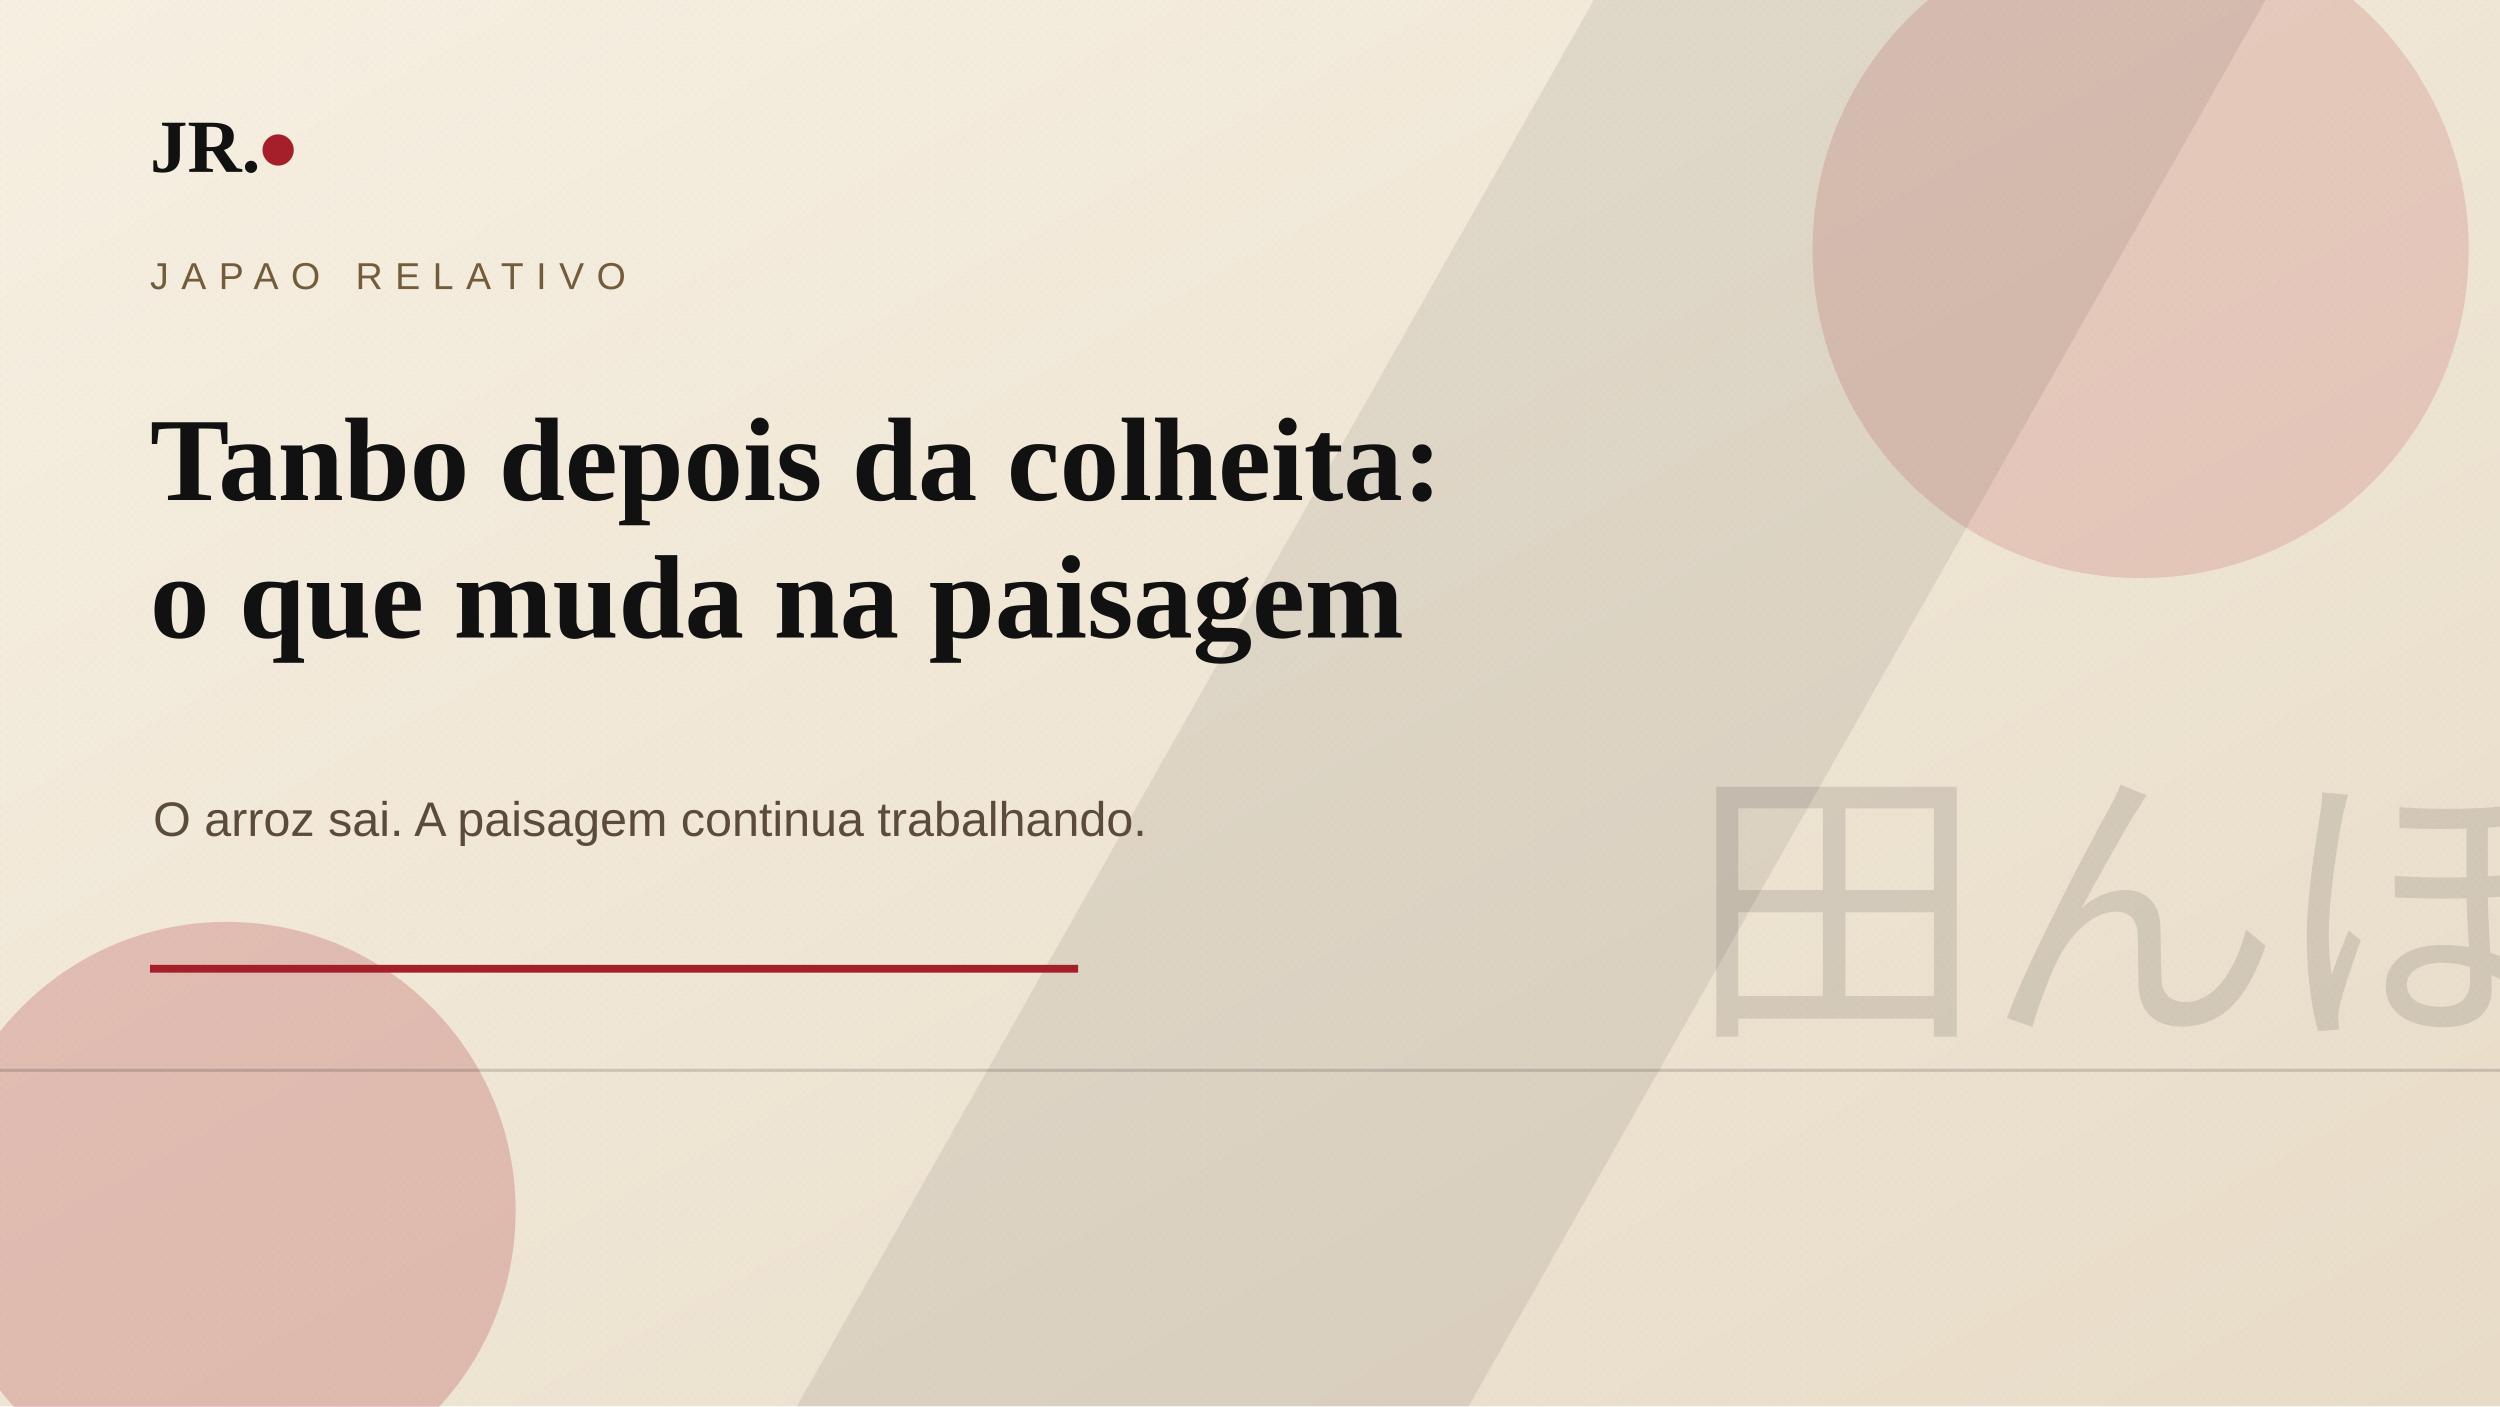
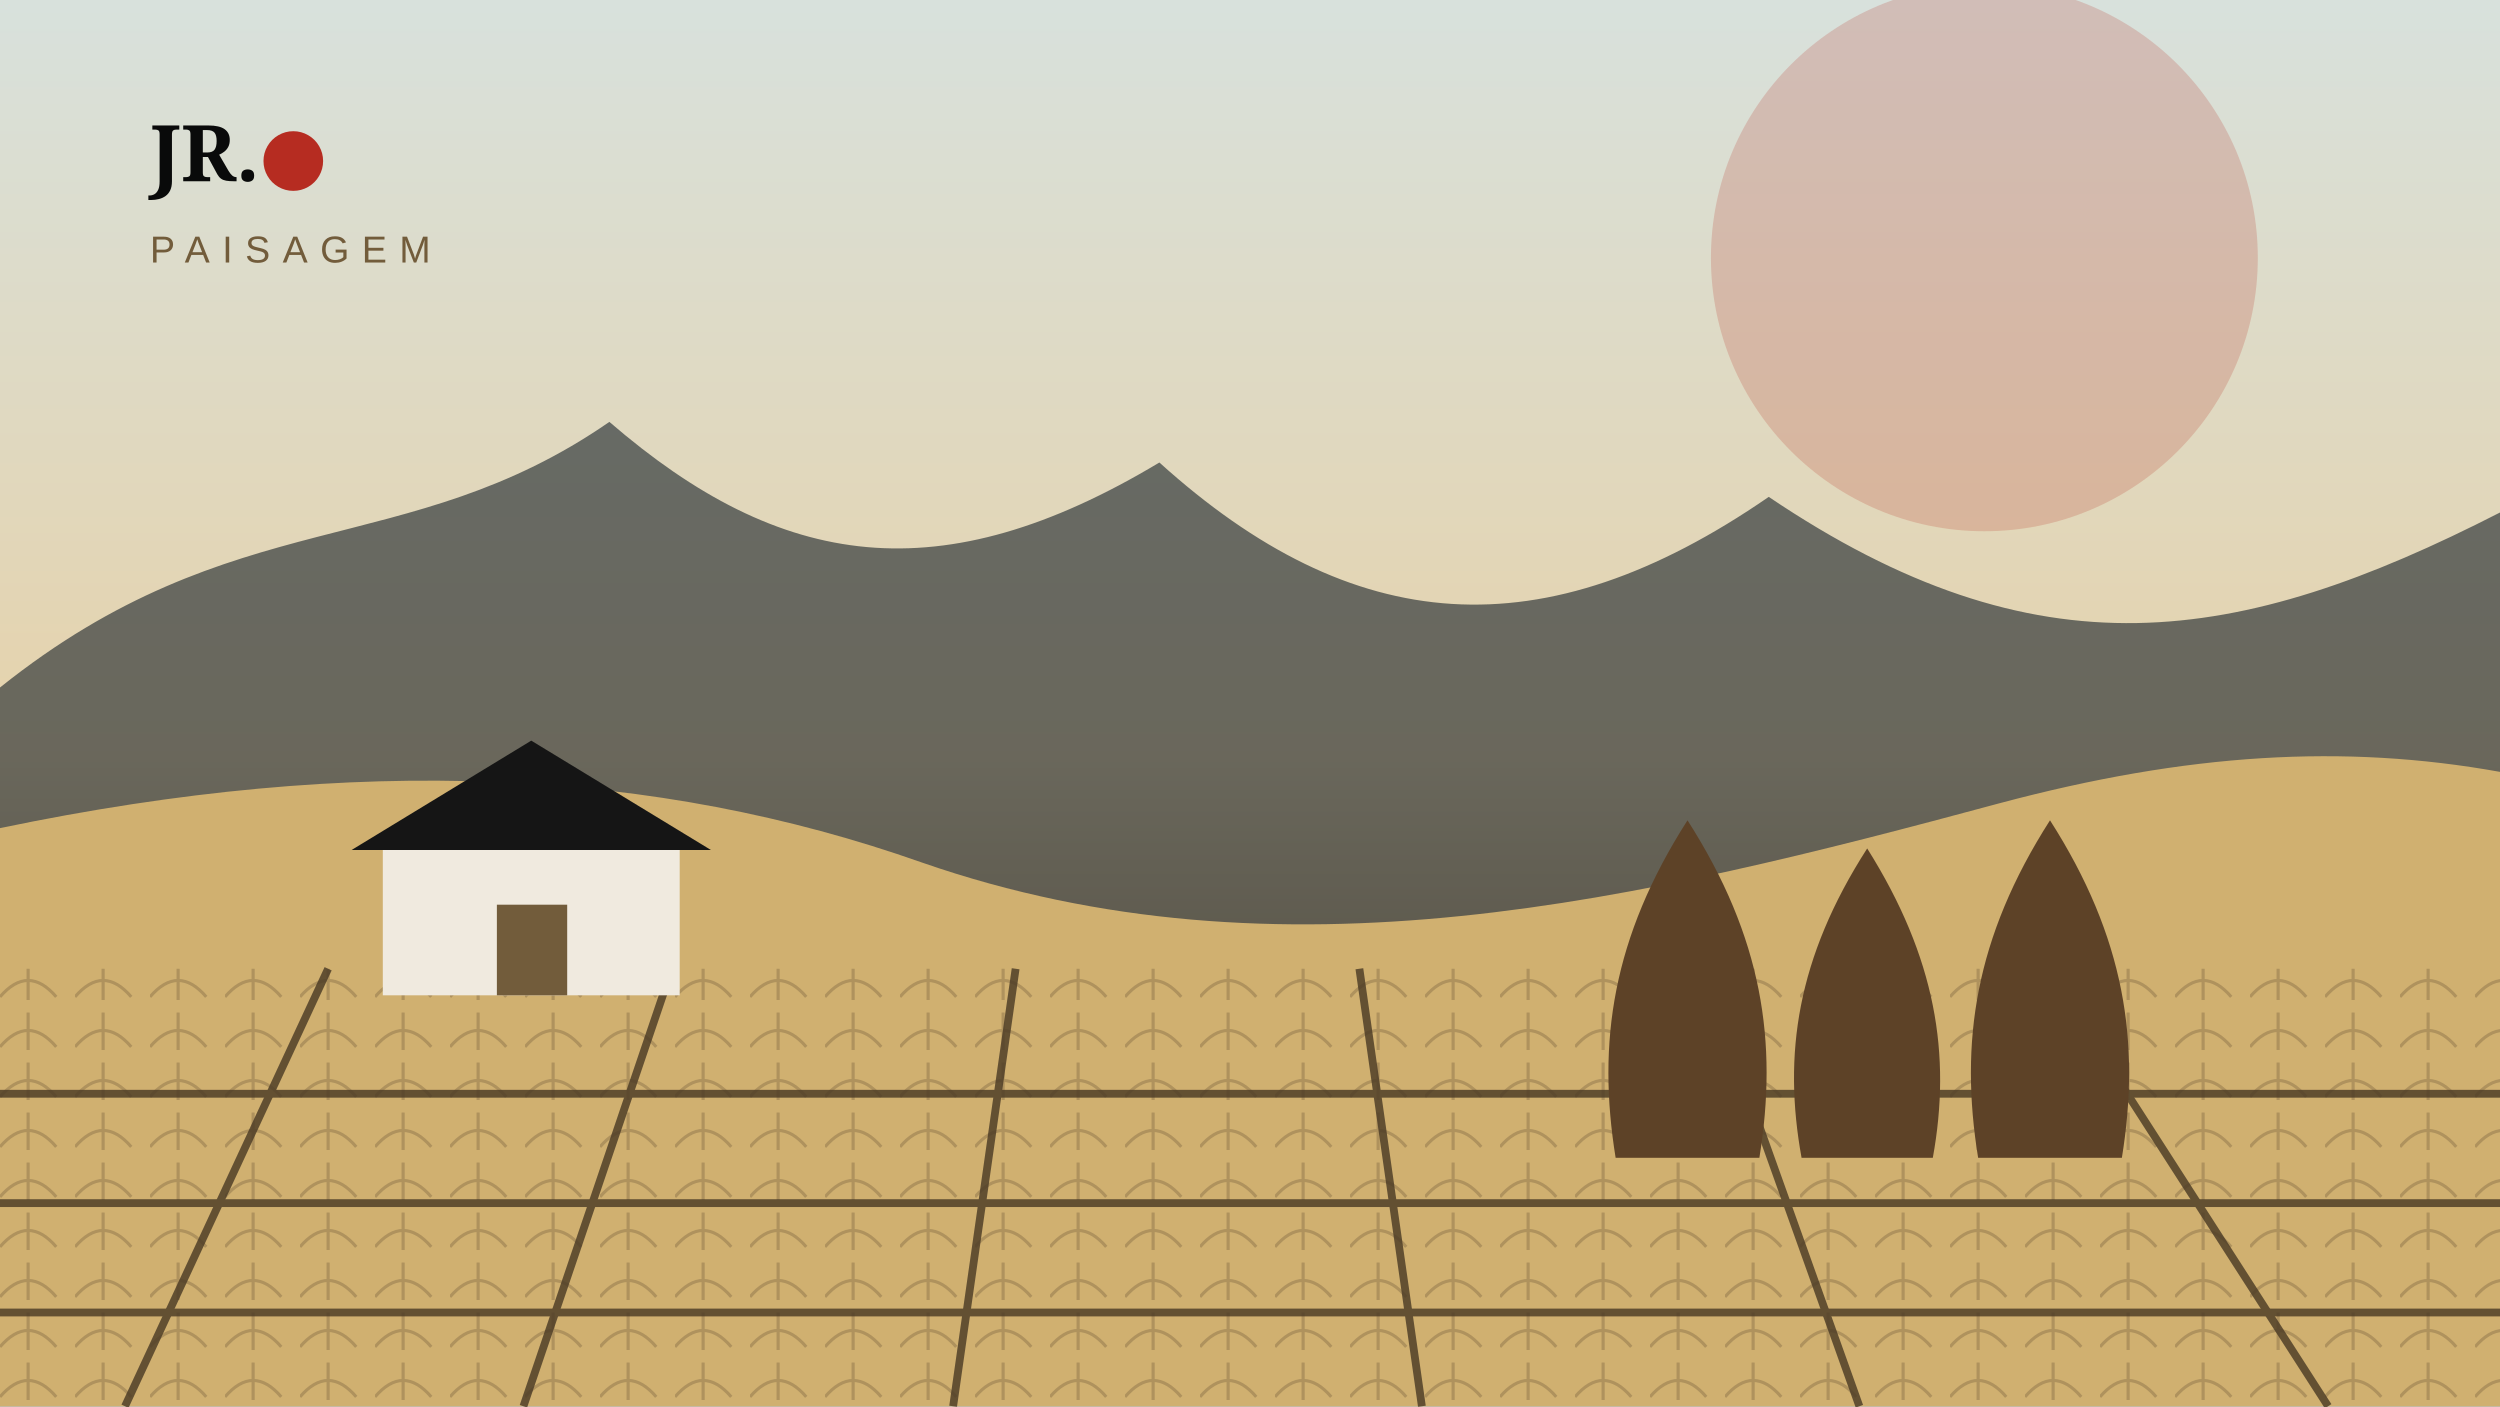
<svg xmlns="http://www.w3.org/2000/svg" viewBox="0 0 1600 900" role="img" aria-labelledby="title desc">
  <defs>
-     <linearGradient id="paper" x1="0" x2="1" y1="0" y2="1">
-       <stop offset="0" stop-color="#f6efe1" />
-       <stop offset="1" stop-color="#e8dcc8" />
+     <linearGradient id="sky" x1="0" x2="0" y1="0" y2="1">
+       <stop offset="0" stop-color="#d8e1dc" />
+       <stop offset=".54" stop-color="#e6d2aa" />
+       <stop offset="1" stop-color="#8a6b40" />
    </linearGradient>
-     <pattern id="grain" width="6" height="6" patternUnits="userSpaceOnUse">
-       <path d="M0 0h1v1H0zM4 3h1v1H4z" fill="#1a1713" opacity=".06" />
+     <pattern id="straw" width="48" height="32" patternUnits="userSpaceOnUse">
+       <path d="M0 30c12-14 24-14 36 0M18 32V8" stroke="#725c3b" stroke-width="2" opacity=".42" fill="none" />
    </pattern>
  </defs>
-   <rect width="1600" height="900" fill="url(#paper)" />
-   <rect width="1600" height="900" fill="url(#grain)" opacity=".38" />
-   <circle cx="1370" cy="160" r="210" fill="#a51f2b" opacity=".15" />
-   <circle cx="145" cy="775" r="185" fill="#a51f2b" opacity=".22" />
-   <path d="M1020 0h430L940 900H510z" fill="#111" opacity=".08" />
-   <path d="M0 685h1600" stroke="#101010" stroke-opacity=".16" stroke-width="2" />
-   <text x="96" y="110" font-family="Georgia, 'Times New Roman', serif" font-size="48" font-weight="700" fill="#111">JR.</text>
-   <circle cx="178" cy="96" r="10" fill="#a51f2b" />
-   <text x="96" y="185" font-family="Arial, sans-serif" font-size="24" letter-spacing="8" fill="#725c3b">JAPAO RELATIVO</text>
-   <text x="96" y="320" font-family="Georgia, 'Times New Roman', serif" font-size="76" font-weight="700" fill="#111">
-     <tspan x="96" dy="0">Tanbo depois da colheita:</tspan>
-     <tspan x="96" dy="88">o que muda na paisagem</tspan>
+   <rect width="1600" height="900" fill="url(#sky)" />
+   <circle cx="1270" cy="165" r="175" fill="#b62c21" opacity=".2" />
+   <path d="M0 440c150-120 260-80 390-170 110 95 212 110 352 26 124 112 245 122 390 22 172 116 300 96 468 10v572H0z" fill="#101a22" opacity=".58" />
+   <path d="M0 530c230-48 420-38 590 22 230 80 460 24 690-38 120-32 220-38 320-20v406H0z" fill="#d0b070" />
+   <rect y="620" width="1600" height="280" fill="url(#straw)" opacity=".85" />
+   <g stroke="#4b3b25" stroke-width="5" opacity=".82">
+     <path d="M0 700h1600M0 770h1600M0 840h1600" />
+     <path d="M210 620 80 900M430 620 335 900M650 620 610 900M870 620 910 900M1090 620 1190 900M1310 620 1490 900" />
+   </g>
+   <g transform="translate(1010 525)" fill="#5d4227">
+     <path d="M70 0c-48 75-58 142-46 216h92C128 142 118 75 70 0z" />
+     <path d="M185 18c-45 70-54 132-42 198h84c12-66 2-128-42-198z" />
+     <path d="M302 0c-48 75-58 142-46 216h92C360 142 350 75 302 0z" />
+   </g>
+   <g transform="translate(245 474)">
+     <rect x="0" y="68" width="190" height="95" fill="#f0eadf" />
+     <path d="M-20 70 95 0 210 70z" fill="#151515" />
+     <rect x="73" y="105" width="45" height="58" fill="#725c3b" />
+   </g>
+   <text x="96" y="116" font-family="Georgia,serif" font-size="50" font-weight="700" fill="#090a0a">JR.<tspan fill="#b62c21">●</tspan>
  </text>
-   <text x="98" y="535" font-family="Arial, sans-serif" font-size="31" fill="#5b4b3a">O arroz sai. A paisagem continua trabalhando.</text>
-   <text x="1080" y="650" font-family="'Hiragino Mincho ProN','Yu Mincho',serif" font-size="190" fill="#111" opacity=".12">田んぼ</text>
-   <line x1="96" y1="620" x2="690" y2="620" stroke="#a51f2b" stroke-width="5" />
+   <text x="96" y="168" font-family="Arial,sans-serif" font-size="24" letter-spacing="8" fill="#725c3b">PAISAGEM</text>
</svg>
